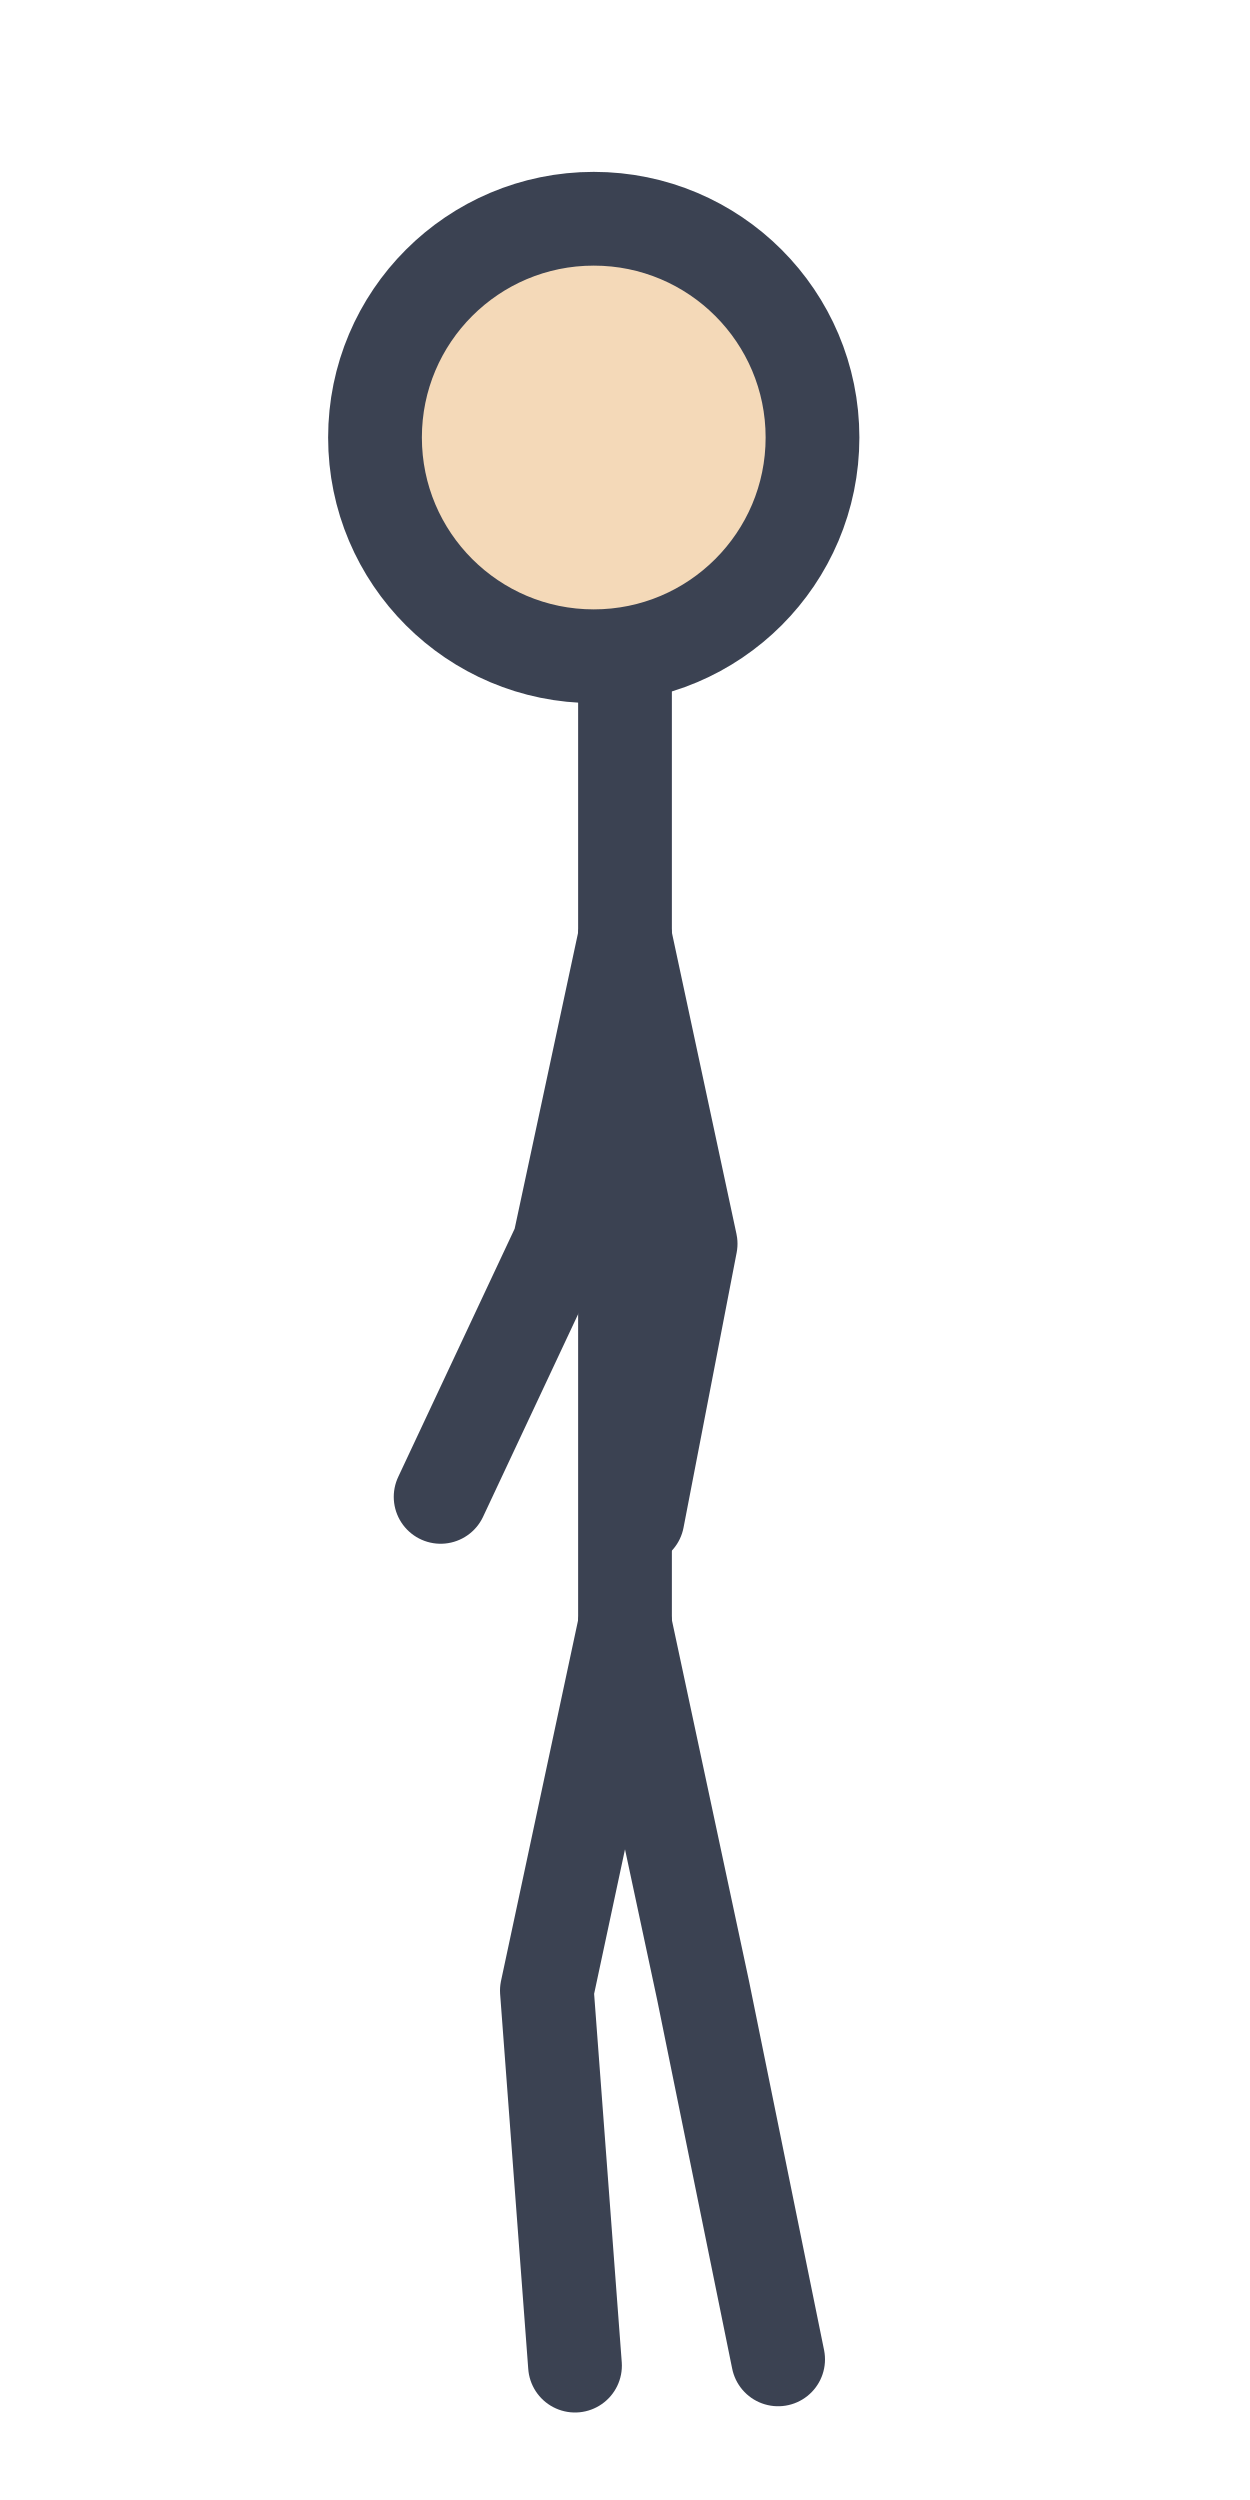
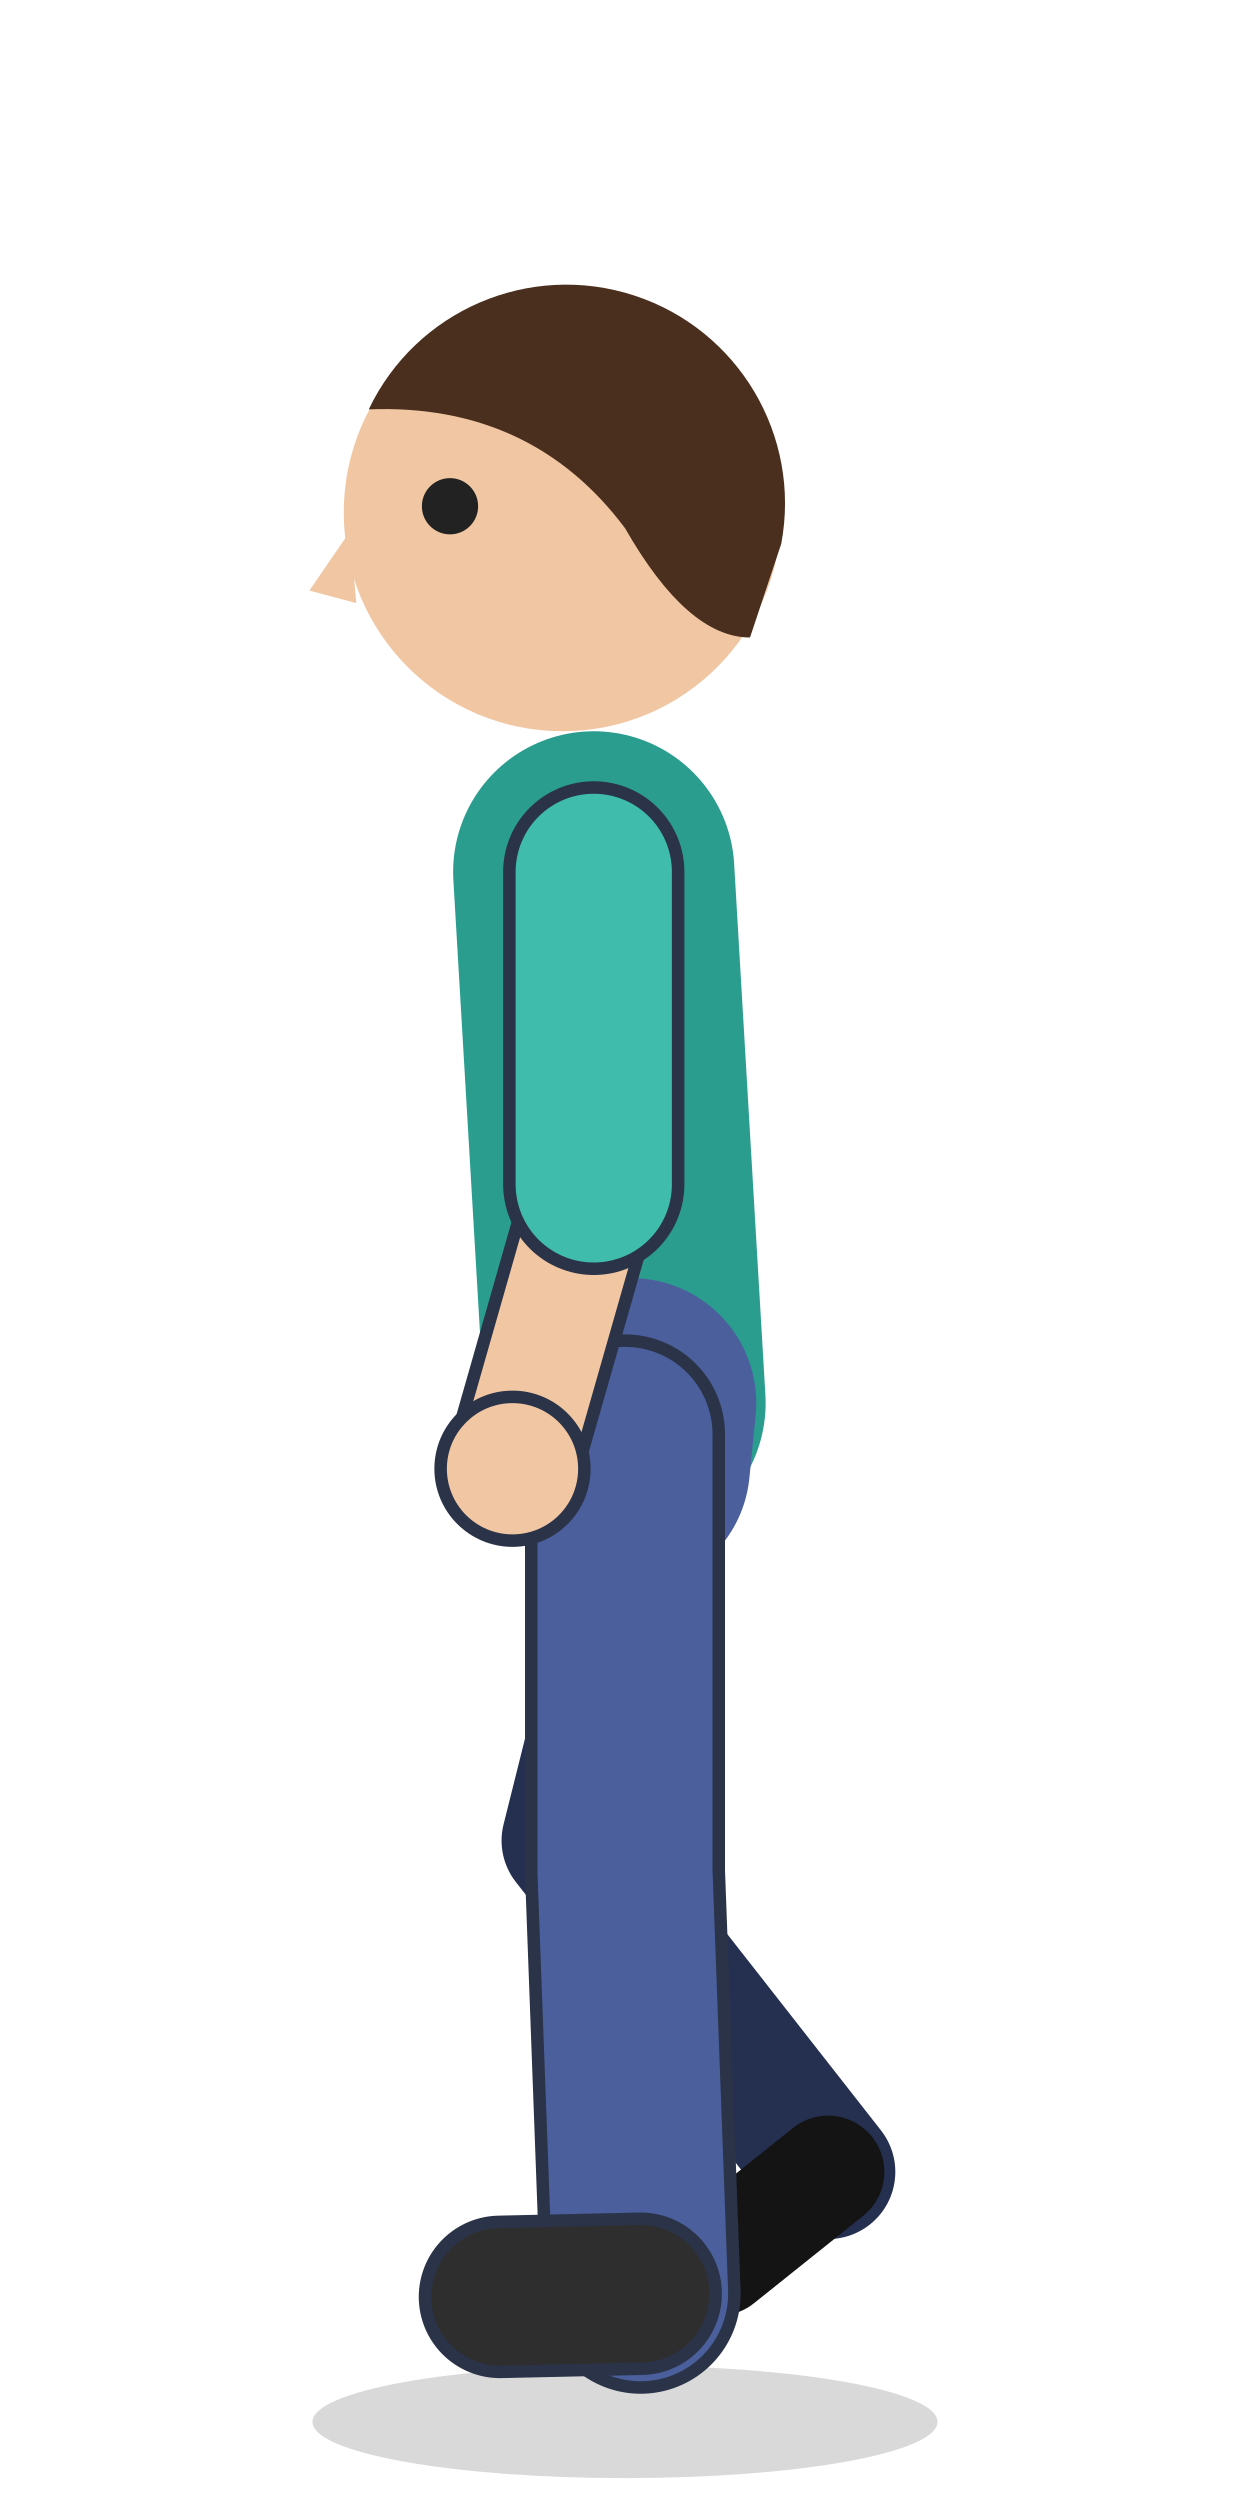
<svg xmlns="http://www.w3.org/2000/svg" viewBox="0 0 40 80">
-   <g transform="translate(40,0) scale(-1,1)" fill="none" stroke="#3b4252" stroke-width="3" stroke-linecap="round" stroke-linejoin="round">
-     <circle cx="21" cy="14" r="7" fill="#f4d9b8" />
-     <line x1="20" y1="22" x2="20" y2="52" />
-     <polyline points="20,52 22.5,63.7 21.6,75.7" />
-     <polyline points="20,30 17.9,39.8 19.6,48.6" />
-     <polyline points="20,52 17.5,63.7 15.1,75.5" />
-     <polyline points="20,30 22.1,39.8 25.9,47.9" />
+   <g transform="matrix(-1 0 0 1 40 0)" fill="none" stroke-linecap="round" stroke-linejoin="round">
+     <ellipse cx="20" cy="77.5" rx="10" ry="1.8" fill="#000" fill-opacity="0.15" stroke="none" />
+     <polyline points="19.7,37.3 22.7,46.3" stroke="#c8946c" stroke-width="2.8" />
+     <circle cx="22.7" cy="46.3" r="1.7" fill="#c8946c" stroke="none" />
+     <polyline points="19.4,27.3 19.7,37.3" stroke="#176358" stroke-width="3.9" />
+     <polyline points="18.4,45.3 21.8,58.9 13.5,69.5" stroke="#252f50" stroke-width="4.3" />
+     <polyline points="13.5,69.5 17,72.3" stroke="#141414" stroke-width="3.6" />
+     <polyline points="20,44.9 21,27.9" stroke="#2a9d8f" stroke-width="9" />
+     <line x1="19.8" y1="44.9" x2="20" y2="46.9" stroke="#4a5f9c" stroke-width="8" />
+     <polyline points="20,45.9 20,59.9 19.5,73.4" stroke="#2a3347" stroke-width="6.4" />
+     <polyline points="20,45.9 20,59.9 19.5,73.4" stroke="#4a5f9c" stroke-width="5.6" />
+     <polyline points="19.5,73.4 24,73.5" stroke="#2a3347" stroke-width="5.2" />
+     <polyline points="19.5,73.4 24,73.5" stroke="#2e2e2e" stroke-width="4.4" />
+     <circle cx="22" cy="16.4" r="7" fill="#f1c7a3" stroke="none" />
+     <path d="M15,17.4 A7,7 0 0 1 28.2,13.1 Q23,12.9 20,16.9 Q18,20.4 16,20.4 Z" fill="#4a2f1f" stroke="none" />
+     <circle cx="25.6" cy="16.2" r="0.9" fill="#222" stroke="none" />
+     <path d="M28.8,17 l1.3,1.9 l-1.5,0.4" fill="#f1c7a3" stroke="none" />
+     <polyline points="21,37.9 23.6,47" stroke="#2a3347" stroke-width="4.4" />
+     <polyline points="21,37.9 23.6,47" stroke="#f1c7a3" stroke-width="3.6" />
+     <circle cx="23.6" cy="47" r="2.5" fill="#2a3347" stroke="none" />
+     <circle cx="23.6" cy="47" r="2.1" fill="#f1c7a3" stroke="none" />
+     <polyline points="21,27.9 21,37.9" stroke="#2a3347" stroke-width="5.8" />
+     <polyline points="21,27.9 21,37.9" stroke="#3fbcac" stroke-width="5" />
  </g>
</svg>
